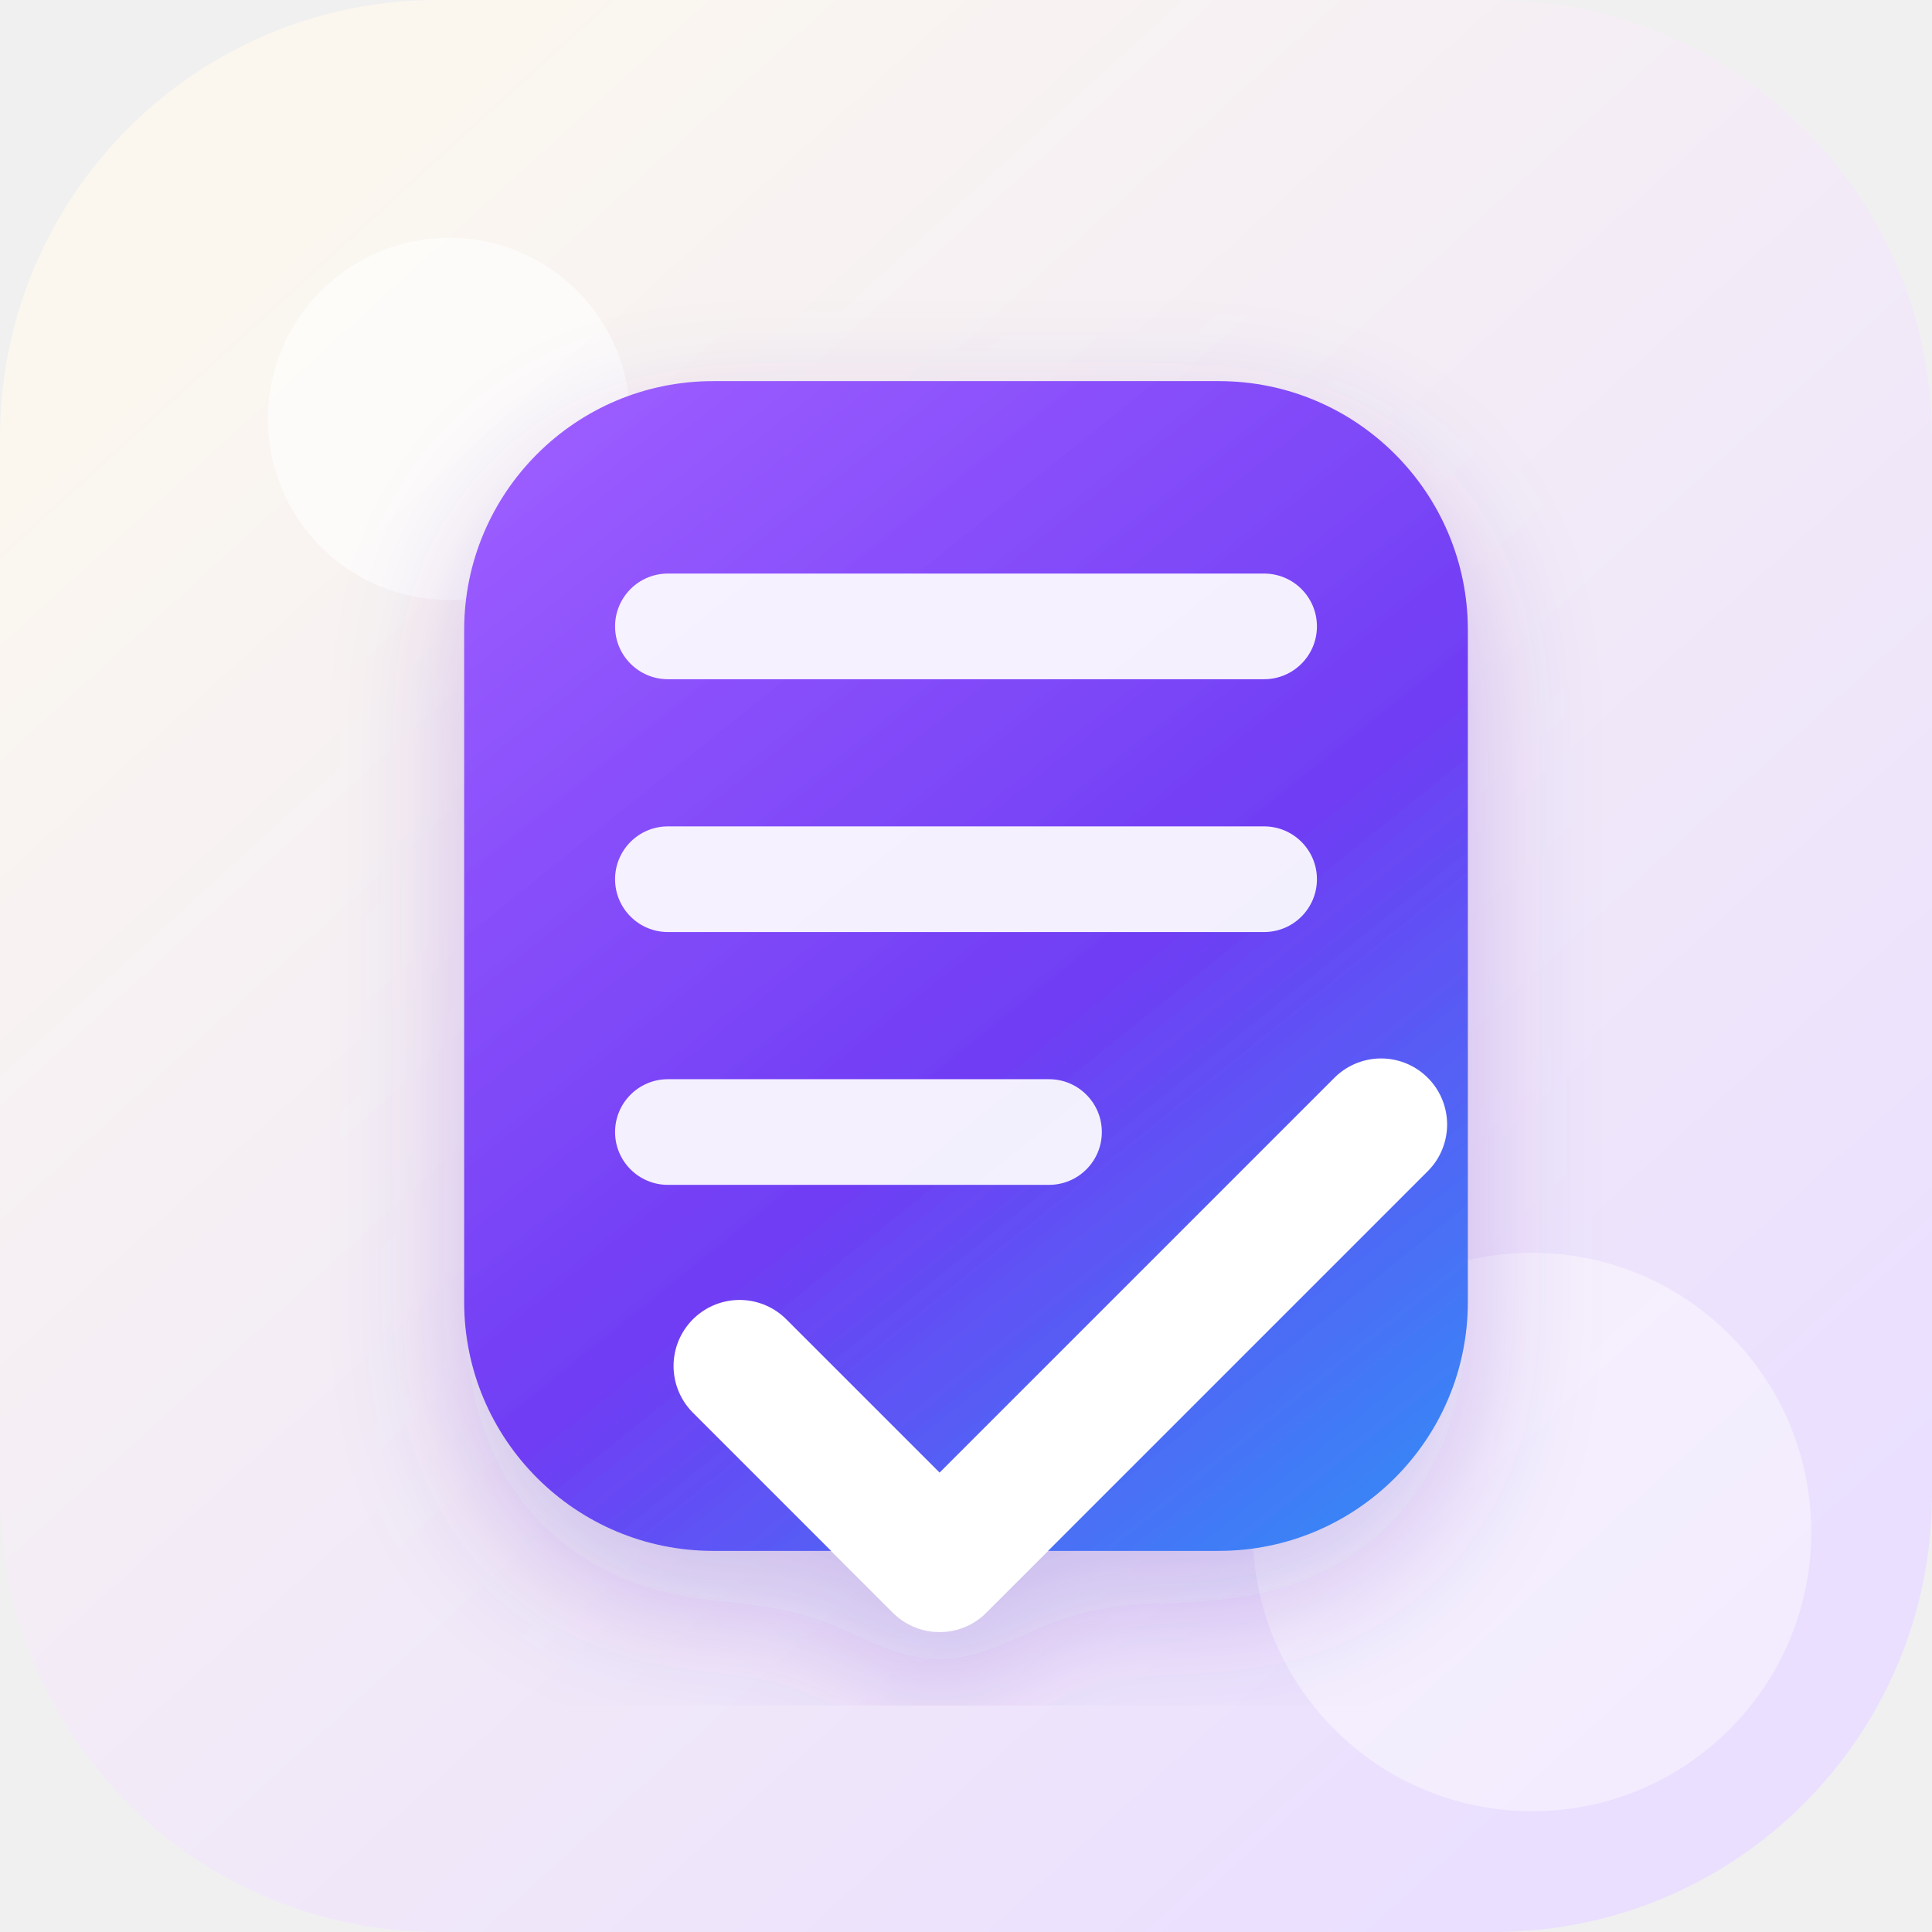
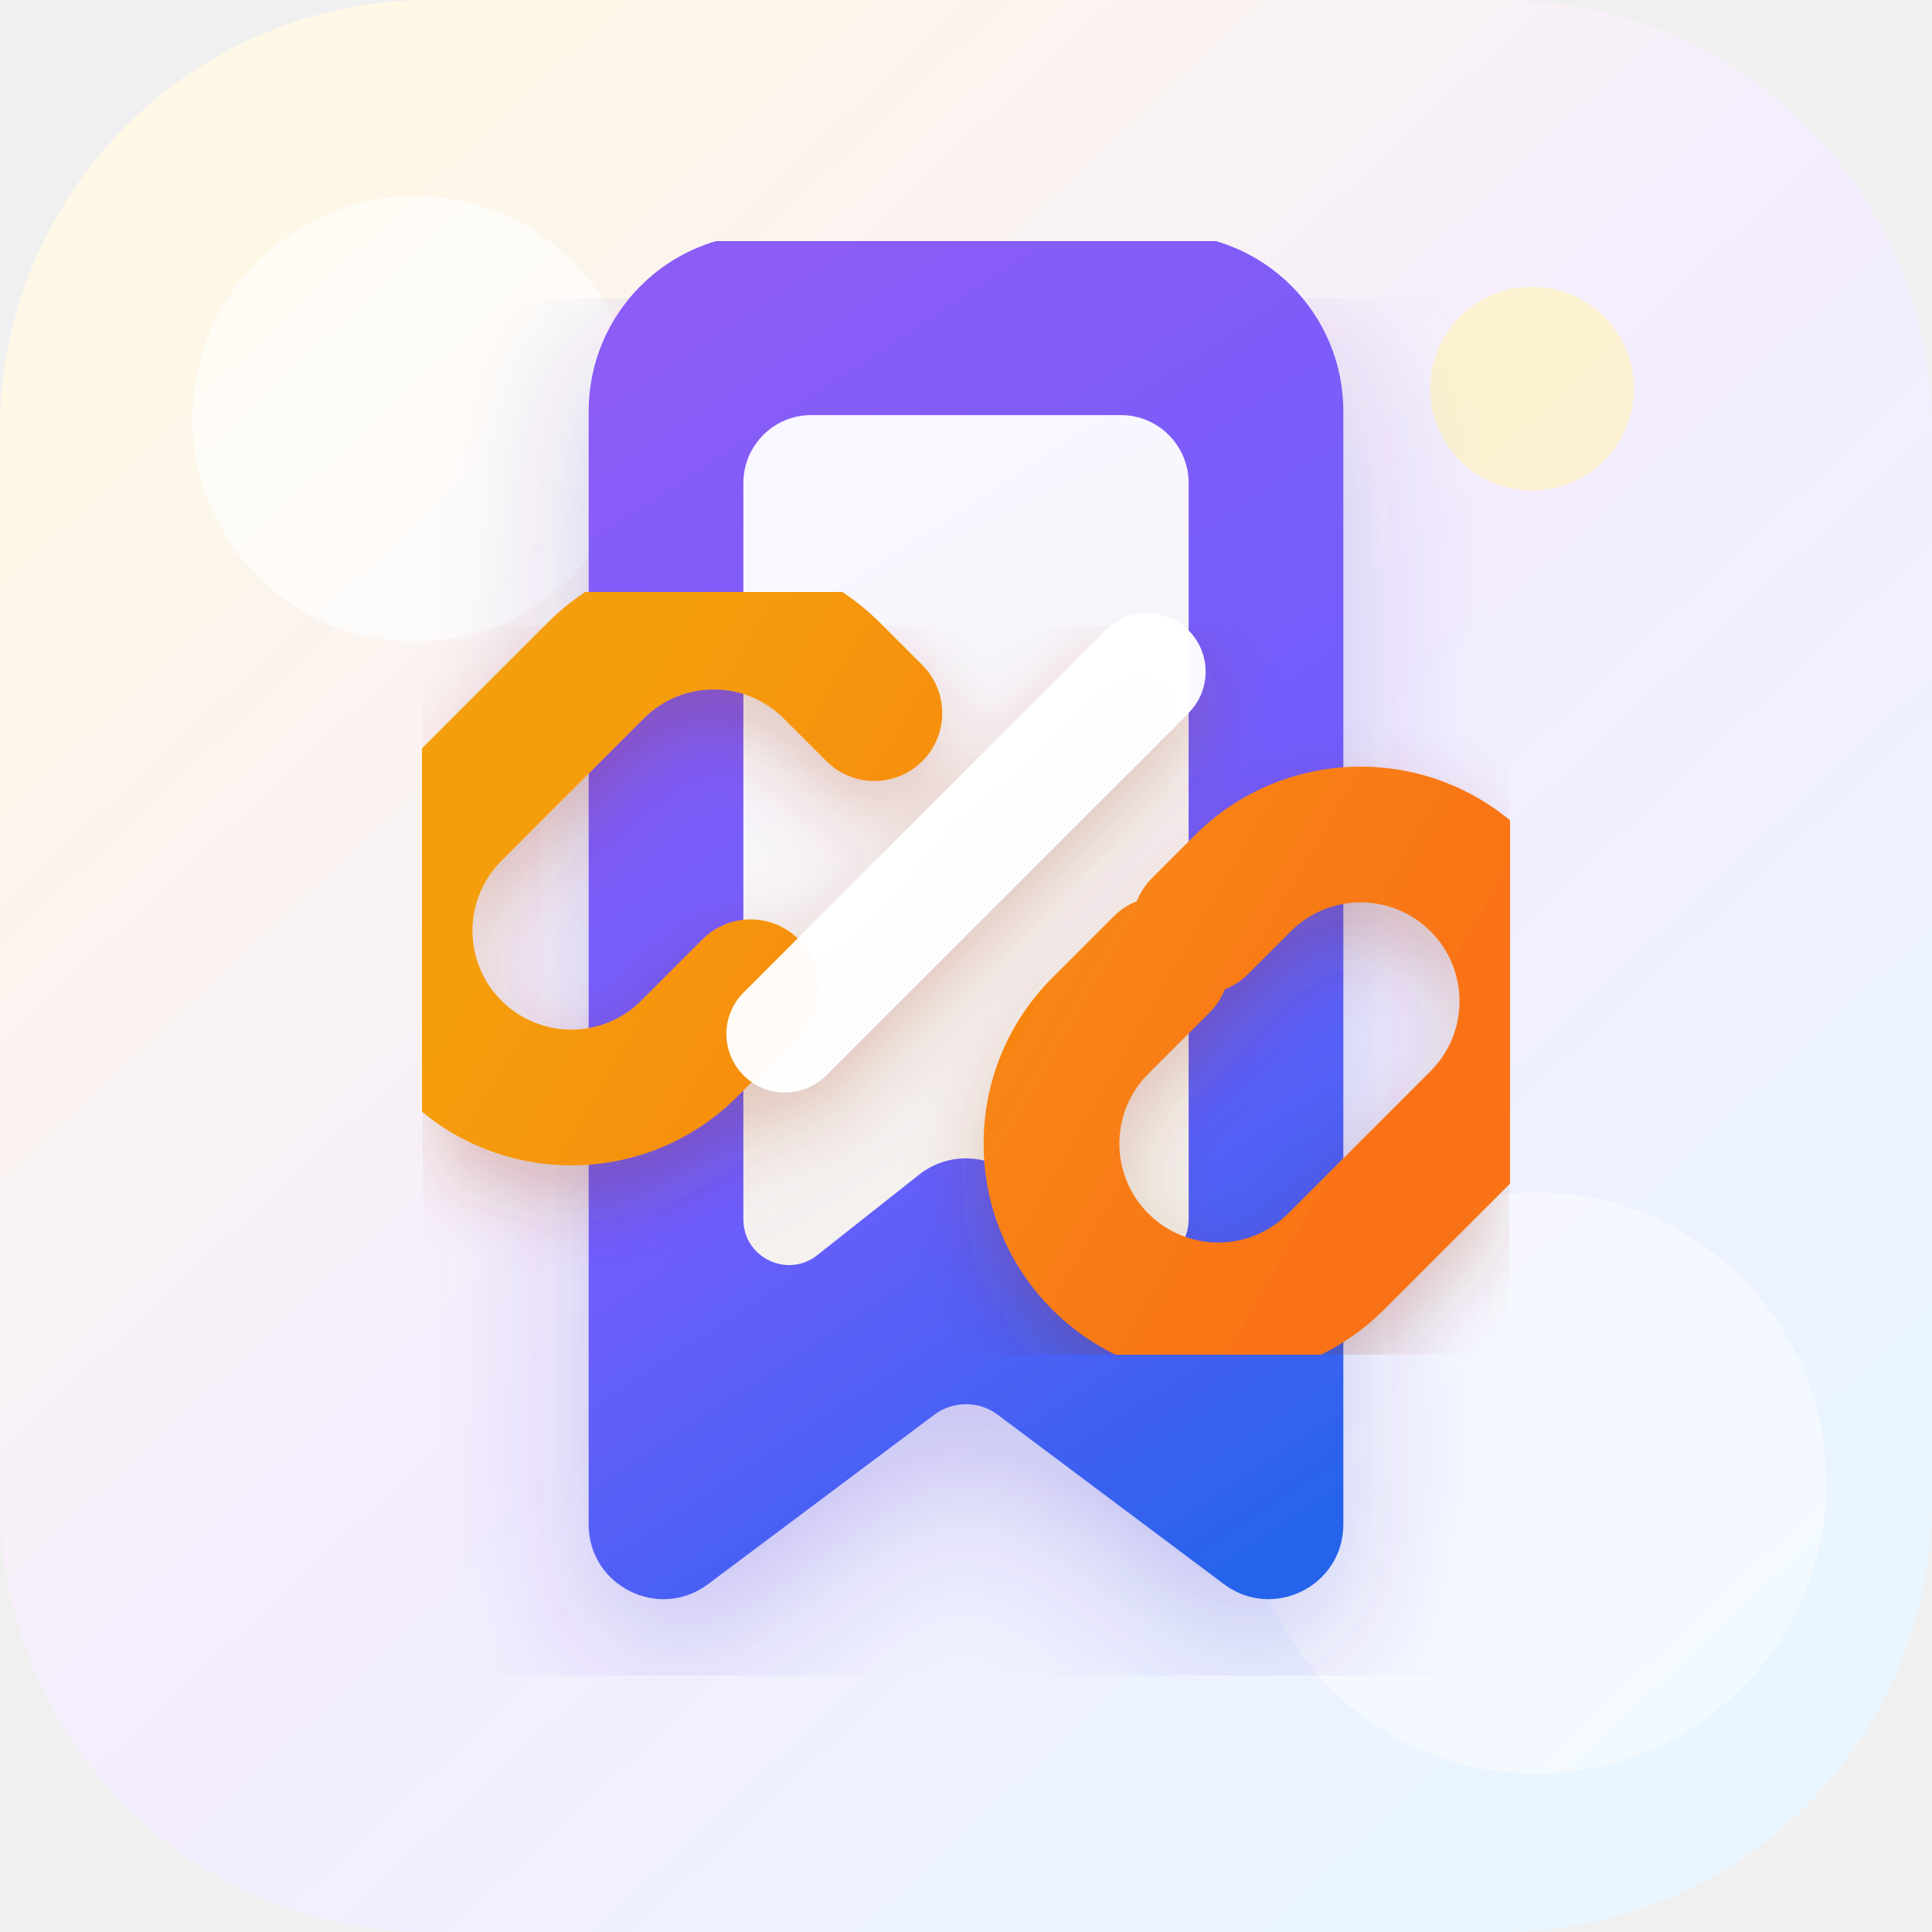
<svg xmlns="http://www.w3.org/2000/svg" width="1024" height="1024" viewBox="0 0 1024 1024">
  <defs>
-     <linearGradient id="background" x1="148" y1="116" x2="876" y2="916" gradientUnits="userSpaceOnUse">
-       <stop offset="0" stop-color="#fbf7ef" />
-       <stop offset="1" stop-color="#eadfff" />
+     <linearGradient id="app-bg" x1="132" y1="108" x2="888" y2="916" gradientUnits="userSpaceOnUse">
+       <stop offset="0" stop-color="#fff8e6" />
+       <stop offset="0.52" stop-color="#f4edff" />
+       <stop offset="1" stop-color="#e9f5ff" />
    </linearGradient>
-     <linearGradient id="mark" x1="296" y1="228" x2="738" y2="778" gradientUnits="userSpaceOnUse">
-       <stop offset="0" stop-color="#9b5cff" />
-       <stop offset="0.58" stop-color="#6f3df4" />
-       <stop offset="1" stop-color="#3b82f6" />
+     <linearGradient id="bookmark-fill" x1="326" y1="206" x2="716" y2="802" gradientUnits="userSpaceOnUse">
+       <stop offset="0" stop-color="#8b5cf6" />
+       <stop offset="0.56" stop-color="#6d5dfc" />
+       <stop offset="1" stop-color="#2563eb" />
    </linearGradient>
-     <filter id="soft-shadow" x="120" y="120" width="784" height="784" filterUnits="userSpaceOnUse" color-interpolation-filters="sRGB">
-       <feDropShadow dx="0" dy="28" stdDeviation="34" flood-color="#4f2bbd" flood-opacity="0.22" />
+     <linearGradient id="bookmark-fold" x1="402" y1="322" x2="640" y2="812" gradientUnits="userSpaceOnUse">
+       <stop offset="0" stop-color="#ffffff" stop-opacity="0.97" />
+       <stop offset="1" stop-color="#fdf7df" stop-opacity="0.95" />
+     </linearGradient>
+     <linearGradient id="link-fill" x1="316" y1="402" x2="708" y2="628" gradientUnits="userSpaceOnUse">
+       <stop offset="0" stop-color="#f59e0b" />
+       <stop offset="1" stop-color="#f97316" />
+     </linearGradient>
+     <filter id="card-shadow" x="172" y="128" width="680" height="760" filterUnits="userSpaceOnUse" color-interpolation-filters="sRGB">
+       <feDropShadow dx="0" dy="30" stdDeviation="38" flood-color="#4338ca" flood-opacity="0.24" />
+     </filter>
+     <filter id="link-shadow" x="224" y="314" width="576" height="404" filterUnits="userSpaceOnUse" color-interpolation-filters="sRGB">
+       <feDropShadow dx="0" dy="18" stdDeviation="20" flood-color="#9a3412" flood-opacity="0.24" />
    </filter>
  </defs>
-   <rect width="1024" height="1024" rx="232" fill="url(#background)" />
-   <circle cx="238" cy="222" r="96" fill="#ffffff" opacity="0.62" />
-   <circle cx="812" cy="812" r="148" fill="#ffffff" opacity="0.42" />
-   <g filter="url(#soft-shadow)">
-     <rect x="246" y="202" width="532" height="620" rx="132" fill="url(#mark)" />
-     <rect x="326" y="304" width="372" height="56" rx="28" fill="#ffffff" opacity="0.92" />
-     <rect x="326" y="438" width="372" height="56" rx="28" fill="#ffffff" opacity="0.92" />
-     <rect x="326" y="572" width="258" height="56" rx="28" fill="#ffffff" opacity="0.92" />
-     <path d="M392 724 498 830 732 596" fill="none" stroke="#ffffff" stroke-width="70" stroke-linecap="round" stroke-linejoin="round" />
+   <rect width="1024" height="1024" rx="228" fill="url(#app-bg)" />
+   <circle cx="220" cy="222" r="118" fill="#ffffff" opacity="0.62" />
+   <circle cx="814" cy="786" r="154" fill="#ffffff" opacity="0.46" />
+   <circle cx="812" cy="206" r="54" fill="#fef3c7" opacity="0.8" />
+   <g filter="url(#card-shadow)">
+     <path d="M312 218C312 166.086 354.086 124 406 124H618C669.914 124 712 166.086 712 218V808C712 840.566 674.807 859.17 648.73 839.642L528.8 749.844C518.844 742.389 505.156 742.389 495.2 749.844L375.27 839.642C349.193 859.17 312 840.566 312 808V218Z" fill="url(#bookmark-fill)" />
+     <path d="M394 256C394 236.118 410.118 220 430 220H594C613.882 220 630 236.118 630 256V646.3C630 666.505 606.689 677.797 590.837 665.27L536.815 622.578C522.276 611.086 501.724 611.086 487.185 622.578L433.163 665.27C417.311 677.797 394 666.505 394 646.3V256Z" fill="url(#bookmark-fold)" opacity="0.98" />
+   </g>
+   <g filter="url(#link-shadow)">
+     <path d="M390.756 581.244C342.191 629.809 263.465 629.809 214.9 581.244C166.335 532.679 166.335 453.953 214.9 405.388L290.388 329.9C338.953 281.335 417.679 281.335 466.244 329.9L488.872 352.528C502.922 366.578 502.922 389.36 488.872 403.41C474.822 417.46 452.04 417.46 437.99 403.41L415.362 380.782C394.897 360.317 361.735 360.317 341.27 380.782L265.782 456.27C245.317 476.735 245.317 509.897 265.782 530.362C286.247 550.827 319.409 550.827 339.874 530.362L372.402 497.834C386.452 483.784 409.234 483.784 423.284 497.834C437.334 511.884 437.334 534.666 423.284 548.716L390.756 581.244Z" fill="url(#link-fill)" />
+     <path d="M557.756 694.1C509.191 645.535 509.191 566.809 557.756 518.244L590.284 485.716C604.334 471.666 627.116 471.666 641.166 485.716C655.216 499.766 655.216 522.548 641.166 536.598L608.638 569.126C588.173 589.591 588.173 622.753 608.638 643.218C629.103 663.683 662.265 663.683 682.73 643.218L758.218 567.73C778.683 547.265 778.683 514.103 758.218 493.638C737.753 473.173 704.591 473.173 684.126 493.638L661.498 516.266C647.448 530.316 624.666 530.316 610.616 516.266C596.566 502.216 596.566 479.434 610.616 465.384L633.244 442.756C681.809 394.191 760.535 394.191 809.1 442.756C857.665 491.321 857.665 570.047 809.1 618.612L733.612 694.1C685.047 742.665 606.321 742.665 557.756 694.1Z" fill="url(#link-fill)" />
+     <path d="M416 548L608 356" fill="none" stroke="#ffffff" stroke-width="62" stroke-linecap="round" opacity="0.96" />
  </g>
</svg>
